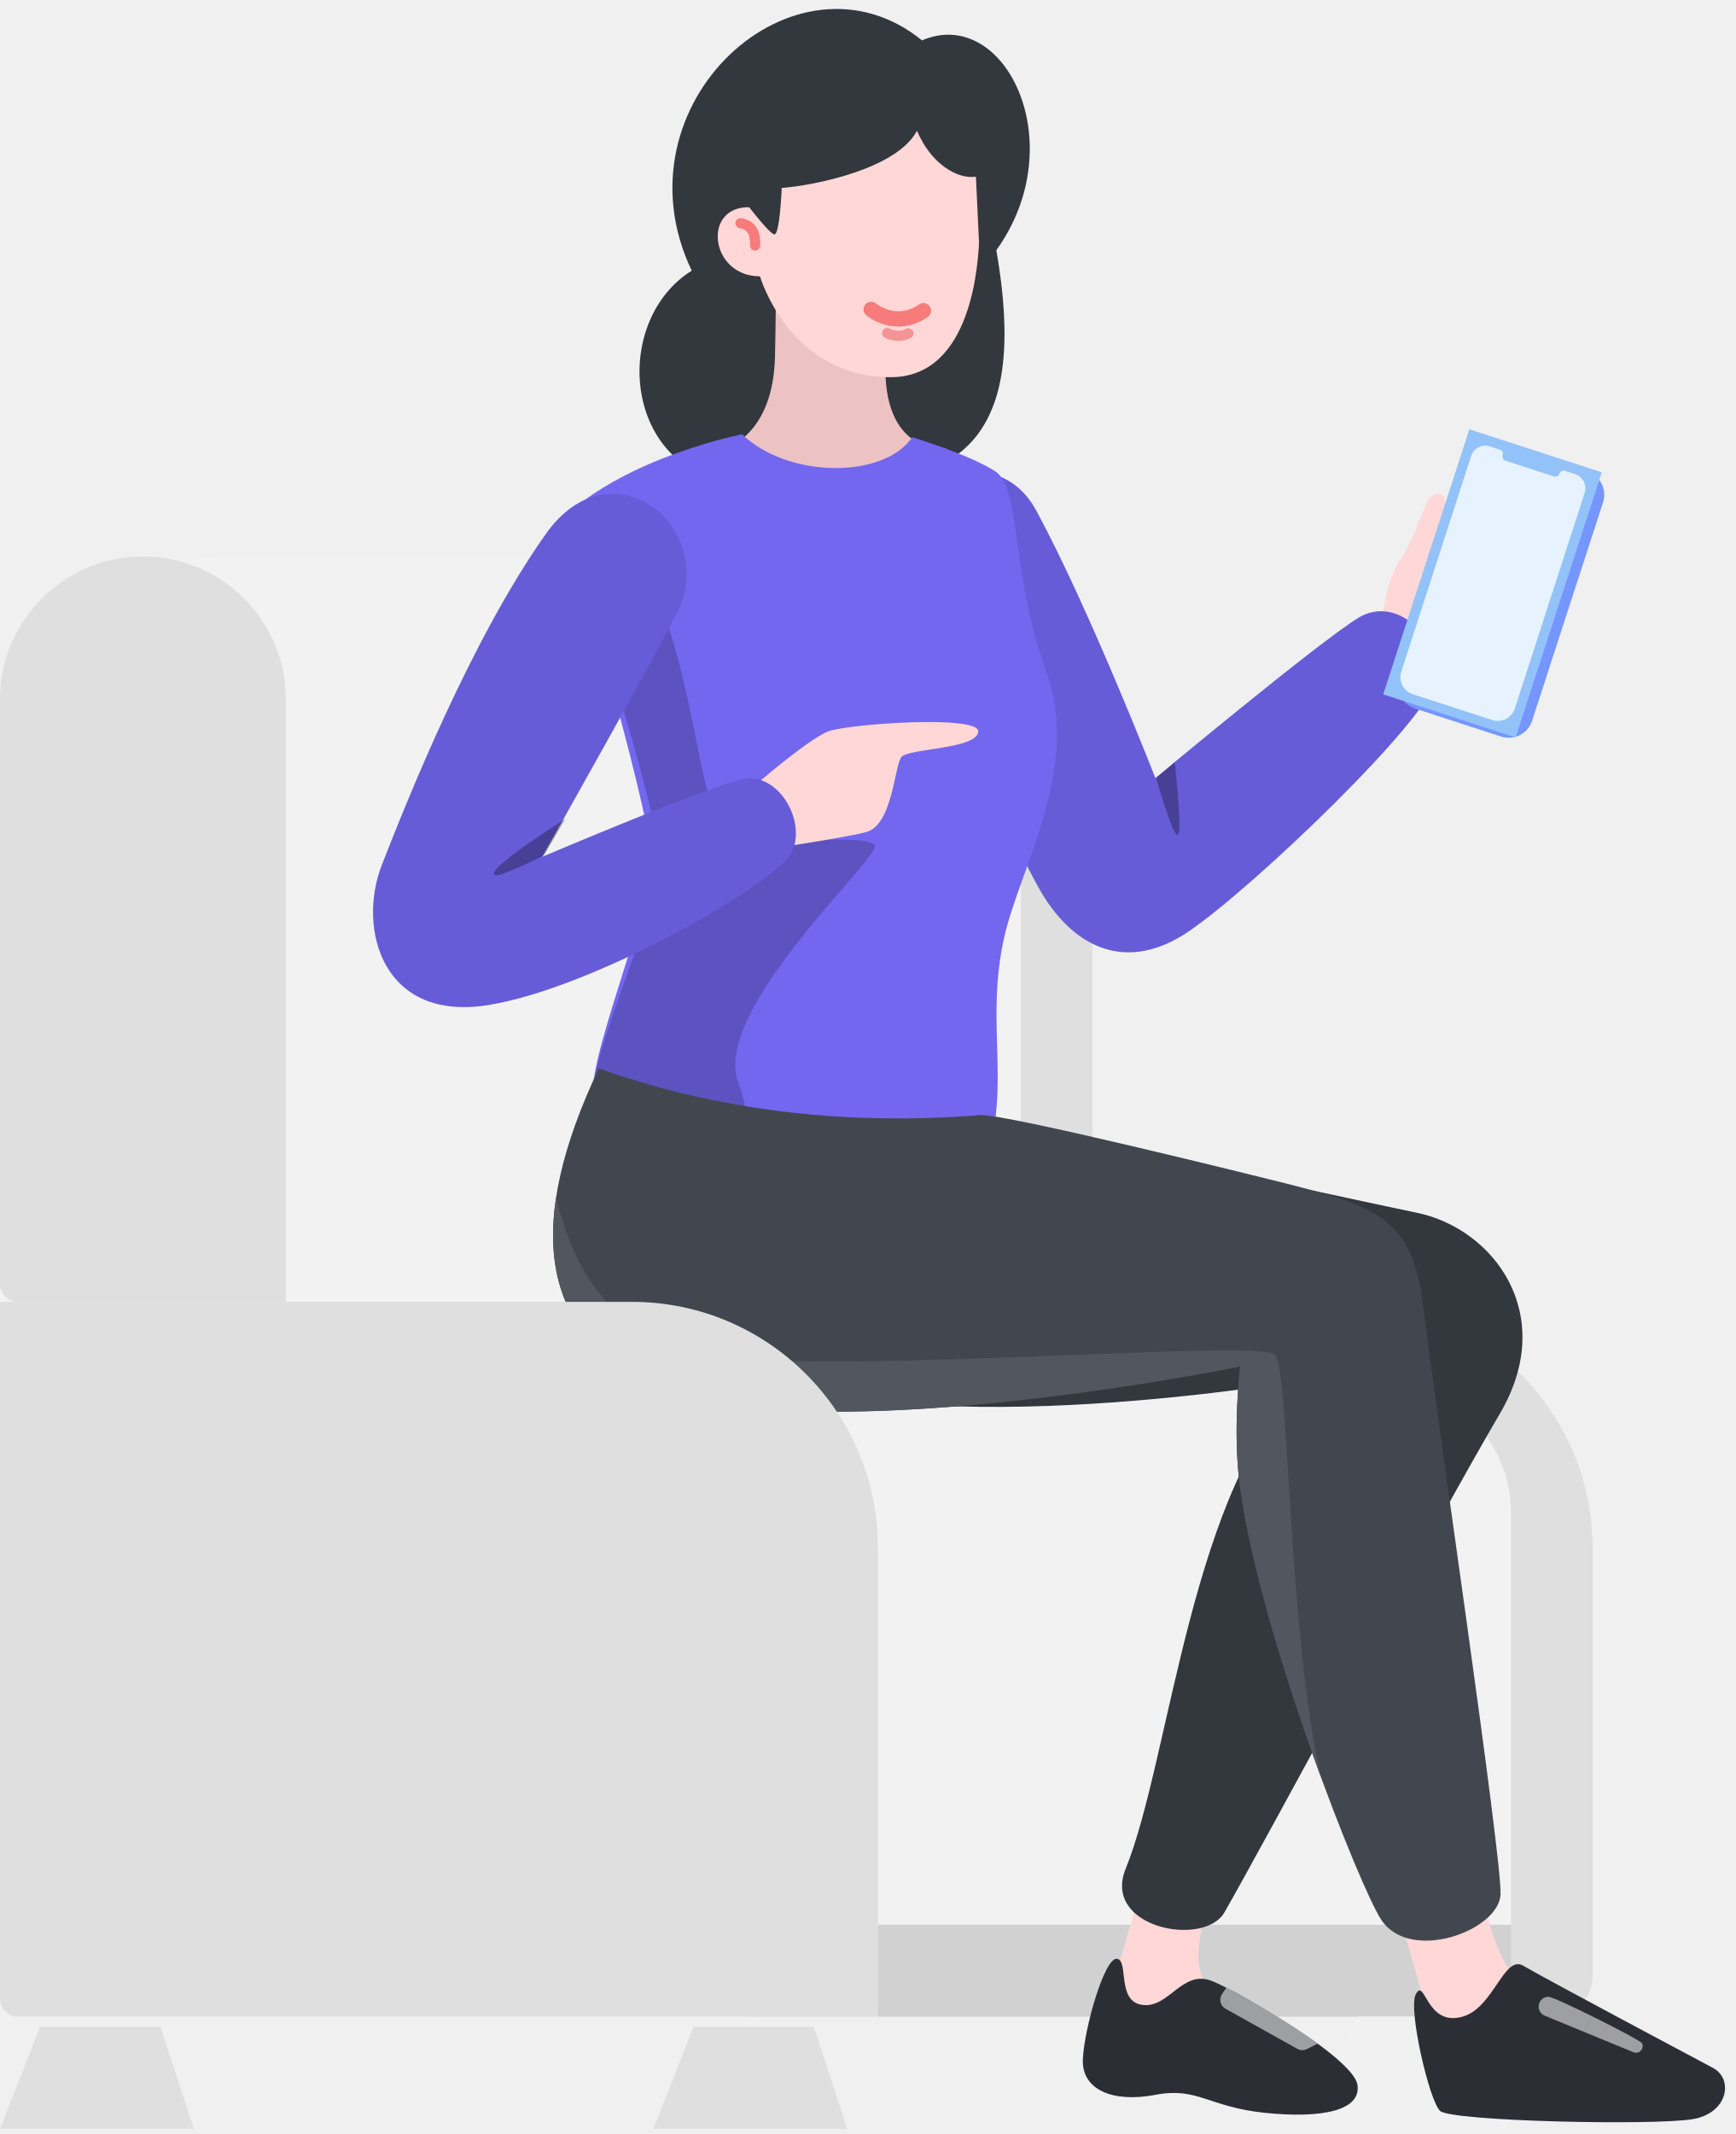
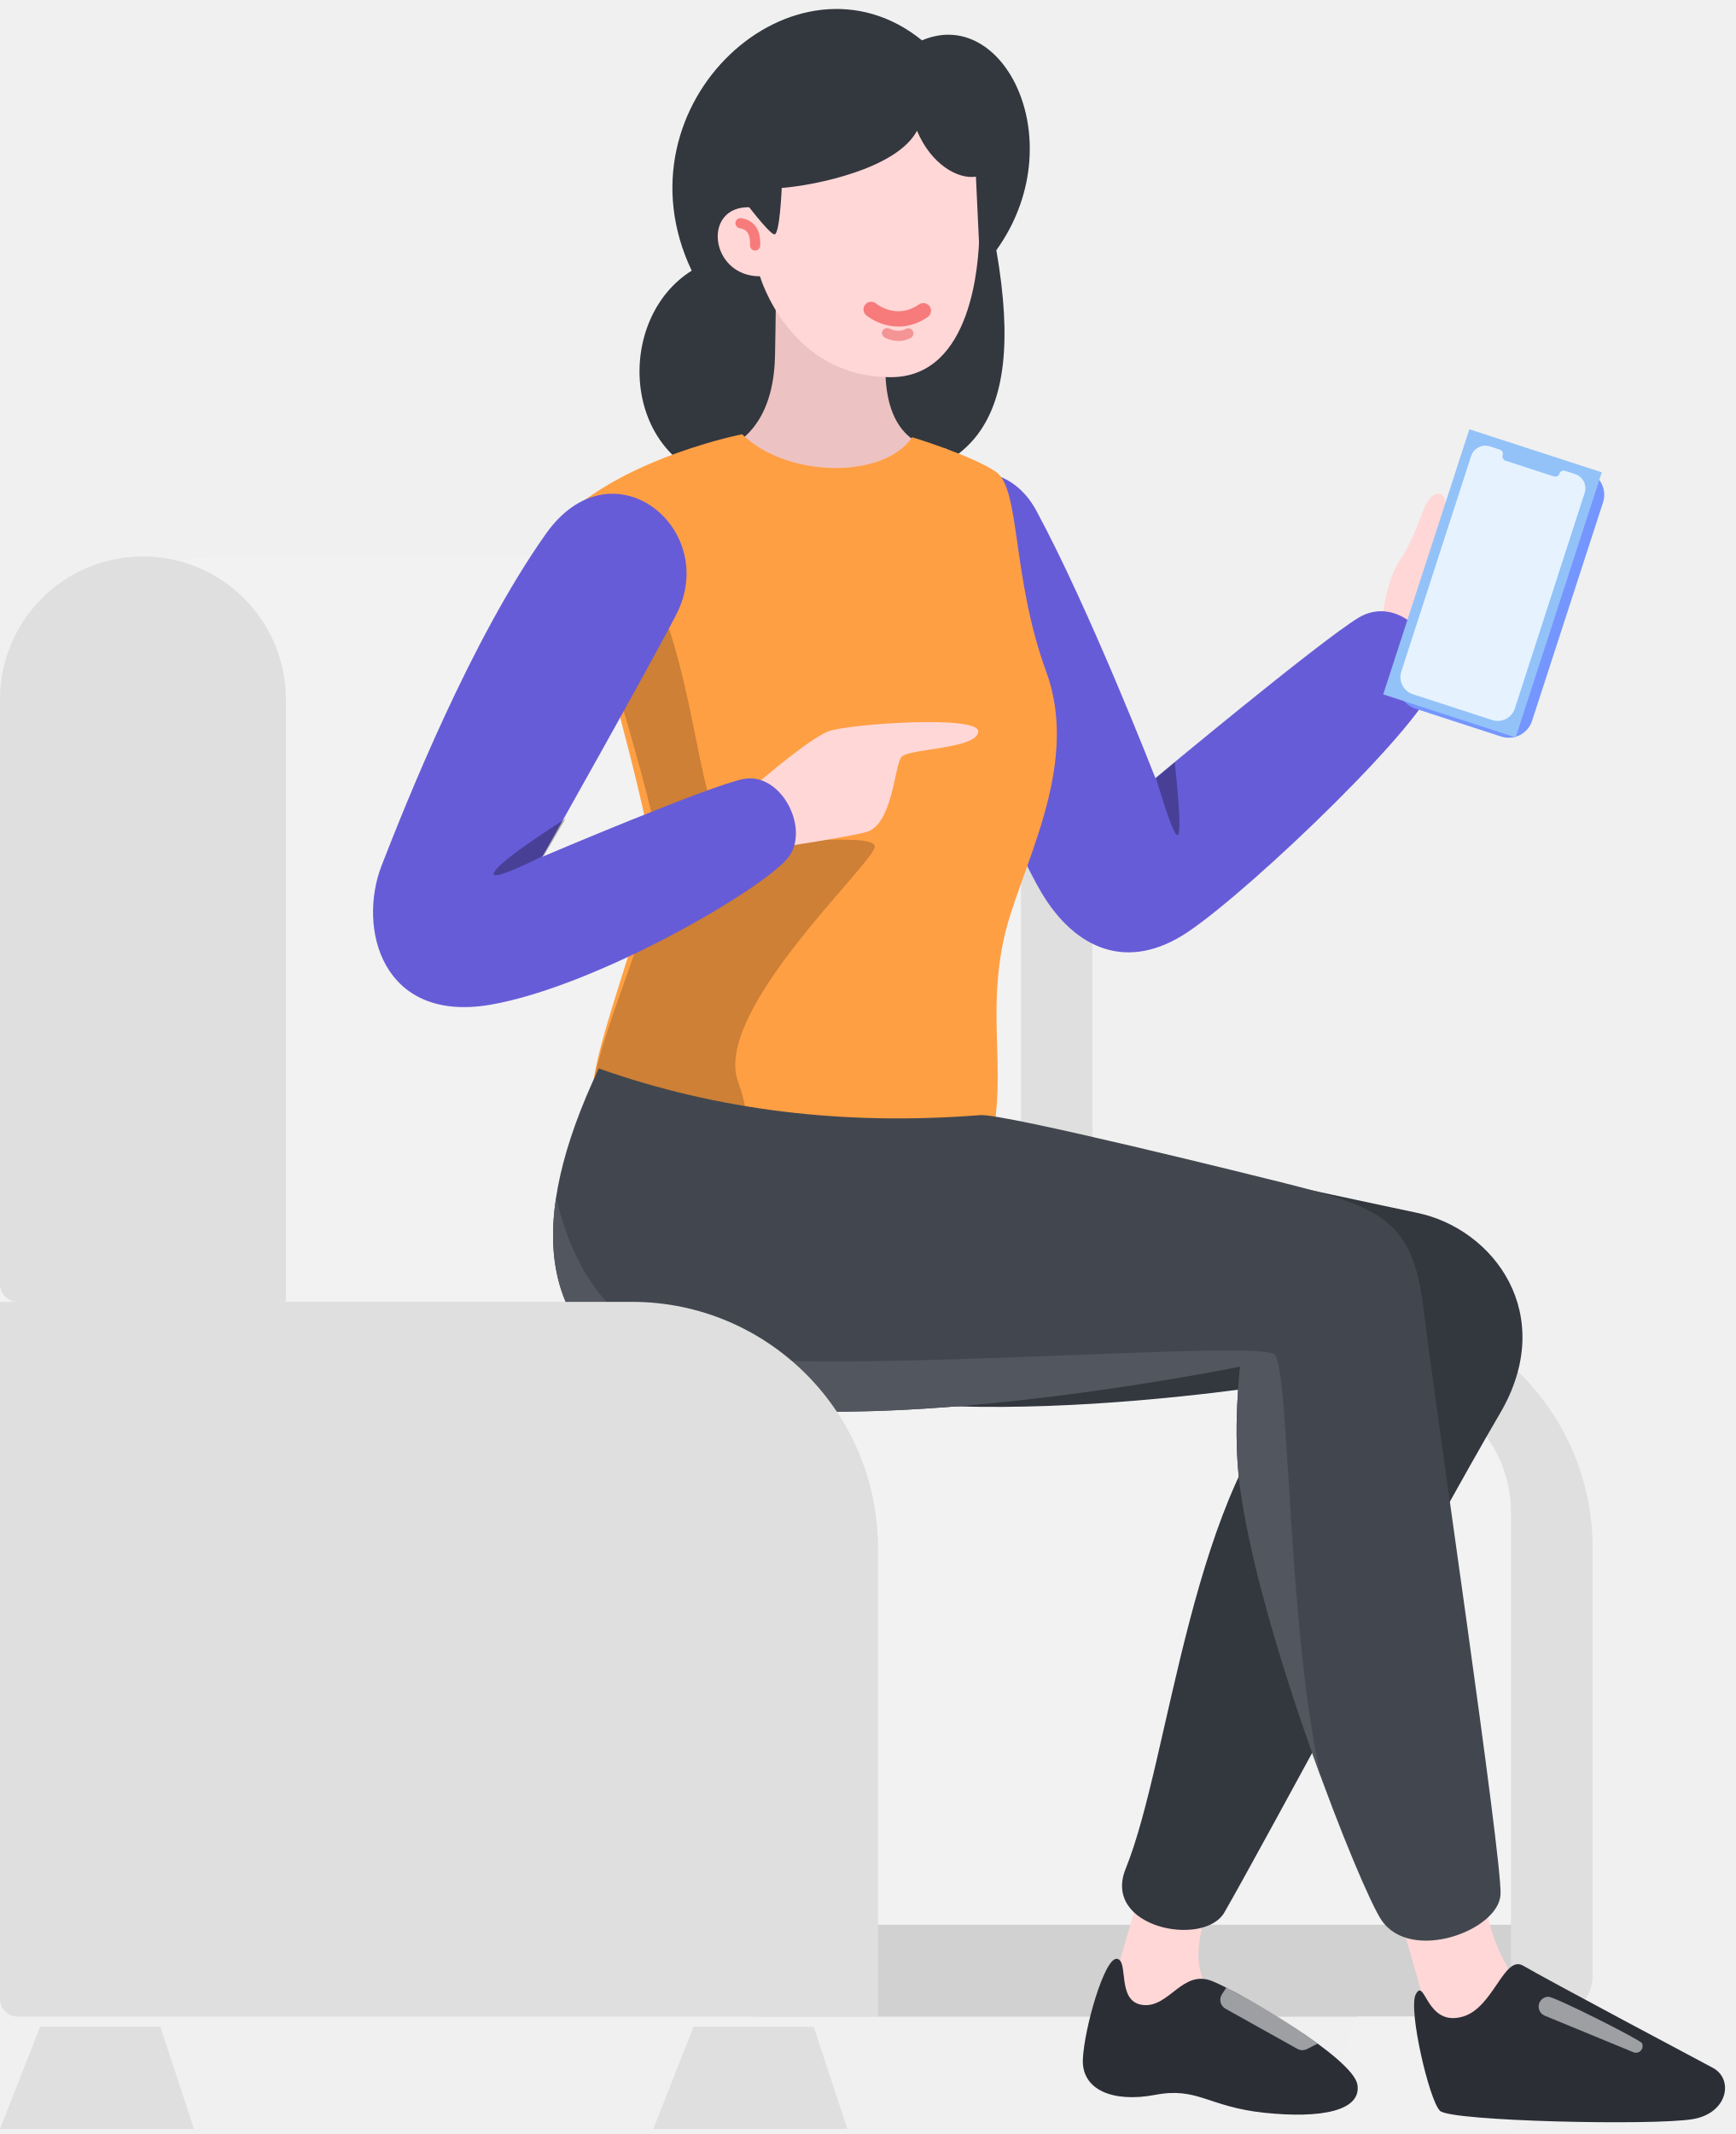
<svg xmlns="http://www.w3.org/2000/svg" width="170px" height="209px" viewBox="0 0 170 209" version="1.1">
  <g id="📝-Pages-New" stroke="none" stroke-width="1" fill="none" fill-rule="evenodd">
    <g id="FAQ" transform="translate(-336, -817)">
      <g id="Illustration" transform="translate(421, 921.5) scale(-1, 1) translate(-421, -921.5) translate(336, 817)">
        <path d="M38.111,127.5 L100,127.5 L100,127.5 L100,193.5 C100,195.709 98.209,197.5 96,197.5 L18,197.5 C15.791,197.5 14,195.709 14,193.5 L14,151.611 C14,138.295 24.795,127.5 38.111,127.5 Z" id="Rectangle" fill="#DFDFDF" />
        <polygon id="Rectangle" fill="#D1D1D1" points="22 188.5 84 188.5 84 197.5 22 197.5" />
        <polygon id="Path" fill="#DFDFDF" points="102.07 198.5 106 208.5 87 208.5 90.293 198.5" />
        <polygon id="Path" fill="#F1F1F1" points="37.07 197.5 41 208.5 22 208.5 25.293 197.5" />
        <polygon id="Path" fill="#DFDFDF" points="166.07 198.5 170 208.5 151 208.5 154.293 198.5" />
        <path d="M86.58,54.796 L100,54.5 L100,54.5 L100,134.5 L63,134.5 L63,78.901 C63,65.792 73.474,55.084 86.58,54.796 Z" id="Rectangle" fill="#DFDFDF" />
        <path d="M94.111,54.5 L148.16,54.5 C160.222,54.5 170,64.278 170,76.34 L170,133.753 C170,134.718 169.218,135.5 168.253,135.5 L70,135.5 L70,135.5 L70,78.611 C70,65.295 80.795,54.5 94.111,54.5 Z" id="Rectangle" fill="#F2F2F2" />
        <path d="M156,54.5 C163.732,54.5 170,60.768 170,68.5 L170,125.753 C170,126.718 169.218,127.5 168.253,127.5 L142,127.5 L142,127.5 L142,68.5 C142,60.768 148.268,54.5 156,54.5 Z" id="Rectangle" fill="#DFDFDF" />
        <path d="M34.6,135.5 L96,135.5 L96,135.5 L96,188.5 L22,188.5 L22,148.1 C22,141.141 27.641,135.5 34.6,135.5 Z" id="Rectangle" fill="#F2F2F2" />
        <g id="Wom1.4" transform="translate(67, 104.5) scale(-1, 1) translate(-67, -104.5) translate(0, 0.5)">
          <g id="Head" transform="translate(26.64127, 0.378756)">
            <path d="M8.147,46.319 C-1.785,44.004 -2.439,30.361 5.112,25.629 C-2.676,9.292 15.333,-6.928 27.669,3.075 C35.756,-0.389 42.476,13.129 34.951,23.628 C38.106,41.654 31.685,46.314 20.109,46.512 L8.147,46.319 Z" id="Path" fill="#33373E" />
            <path d="M8.271,43.06 C8.271,43.06 13.102,41.925 13.27,34.003 C13.437,26.08 13.32,23.376 13.32,23.376 L23.962,23.184 C23.962,23.184 24.078,32.013 24.08,35.207 C24.084,43.785 30.057,43.06 30.057,43.06 C30.057,43.06 28.815,50.016 19.172,50.558 C11.642,50.983 8.271,43.06 8.271,43.06 Z" id="Path" fill="#EDC2C2" />
            <path d="M10.839,19.42 C6.091,19.236 6.866,26.191 11.797,26.182 C11.797,26.182 14.662,36.062 24.607,36.062 C32.684,36.062 33.209,24.546 33.282,22.249 C33.361,19.8 33.371,11.753 33.371,11.753 L10.654,11.742 L10.839,19.42 Z" id="Path" fill="#FFD7D7" />
            <path d="M22.866,28.633 C22.866,28.633 24.498,31.274 27.688,30.334" id="Path" stroke="#F77B7B" stroke-width="1.5" stroke-linecap="round" transform="translate(25.27694, 29.58442) rotate(-18) translate(-25.27694, -29.58442) " />
            <path d="M24.249,31.785 C24.998,32.099 25.708,32.099 26.329,31.738" id="Path" stroke="#F49494" stroke-linecap="round" transform="translate(25.28918, 31.87678) rotate(2) translate(-25.28918, -31.87678) " />
            <path d="M11.057,23.277 C11.356,22.201 11.224,21.261 10.156,20.832" id="Path-8" stroke="#F77B7B" stroke-linecap="round" transform="translate(10.6761, 22.05471) rotate(-13) translate(-10.6761, -22.05471) " />
            <path d="M10.088,18.56 C10.088,18.56 12.69,22.055 13.217,22.073 C13.744,22.092 13.929,17.529 13.929,17.529 C17.121,17.285 25.199,15.675 27.18,11.924 C28.564,15.234 31.212,16.703 32.951,16.421 L33.281,23.452 L34.093,9.317 L9.451,9.317 L10.088,18.56 Z" id="Path" fill="#33373E" />
          </g>
          <g id="LLeg" transform="translate(30.04037, 107.25)">
            <path d="M53.497,75.9 C53.497,75.9 49.238,84.508 52.729,87.221 C56.226,89.934 65.463,95.019 65.463,95.019 L40.992,93.48 L46.431,74.705 L53.497,75.9 Z" id="Path" fill="#FFD7D7" />
            <path d="M43.359,84.092 C44.567,84.233 43.277,88.302 45.892,88.612 C48.501,88.921 49.769,85.066 52.731,86.288 C55.692,87.51 66.492,93.828 66.917,96.411 C67.347,98.994 63.324,99.754 57.805,99.17 C52.287,98.587 51.27,96.623 47.128,97.414 C42.99,98.205 39.891,96.944 40.027,93.919 C40.164,90.894 42.151,83.951 43.359,84.092 Z" id="Path" fill="#2B2E35" />
            <path d="M54.081,86.915 L53.655,87.554 C53.349,88.014 53.473,88.635 53.933,88.941 C53.954,88.956 53.977,88.969 54,88.982 L61.038,92.913 C61.329,93.075 61.681,93.082 61.978,92.931 L63.023,92.401 L63.023,92.401 C61.243,91.111 59.788,90.141 58.18,89.189 C56.945,88.459 55.578,87.706 54.081,86.915 Z" id="Path-14" fill-opacity="0.541" fill="#FFFFFF" />
            <path d="M16.635,0.026 C24.043,0.357 65.276,9.483 72.767,11.034 C80.258,12.584 86.591,20.974 80.879,30.689 C74.463,41.595 57.909,72.567 53.889,79.549 C51.9,83.005 41.864,81.067 44.221,75.267 C48.616,64.455 50.657,37.292 61.861,27.388 C61.861,27.388 24.181,33.951 7.905,26.434 C-3.924,20.969 -1.248,-0.775 16.635,0.026 Z" id="Path" fill="#33373E" />
          </g>
          <g id="LArm" transform="translate(52.38391, 45.76)">
            <path d="M46.782,17.675 C46.782,17.675 46.699,11.643 48.807,8.49 C50.916,5.338 50.999,1.989 52.595,2.099 C54.191,2.208 52.611,9.992 52.611,9.992 C52.611,9.992 54.636,9.218 56.09,8.239 C57.545,7.26 61.955,2.432 62.986,3.288 C64.734,4.745 61.919,12.967 60.386,14.61 C58.848,16.255 50.445,21.661 50.445,21.661 L46.782,17.675 Z" id="Path" fill="#FFD7D7" />
            <path d="M1.256,14.061 C4.702,22.06 11.012,36.754 13.613,41.138 C16.873,46.628 22.014,49.047 28.033,44.973 C34.357,40.693 51.771,23.999 52.282,20.217 C52.788,16.435 48.526,11.898 44.669,14.247 C40.812,16.596 24.787,29.942 24.787,29.942 C24.787,29.942 18.32,13.351 13.117,3.74 C8.611,-4.575 -3.99,1.9 1.256,14.061 Z" id="Path" fill="#675CD7" />
            <path d="M24.854,29.951 C26.012,33.882 26.726,35.733 26.997,35.506 C27.268,35.278 27.164,32.913 26.687,28.41 L24.854,29.951 Z" id="Path" fill-opacity="0.303" fill="#000000" />
          </g>
          <g id="PhoneMini4" transform="translate(110.3976, 56.90821) scale(-1, 1) rotate(-18) translate(-110.3976, -56.90821) translate(102.3976, 42.40821)">
            <g id="Group-3" transform="translate(0, 0)">
              <path d="M2.834,1.009 L11.674,1.009 C12.999,1.009 14.074,2.083 14.074,3.409 L14.074,25.909 C14.074,27.234 12.999,28.309 11.674,28.309 L2.834,28.309 C1.509,28.309 0.434,27.234 0.434,25.909 L0.434,3.409 C0.434,2.083 1.509,1.009 2.834,1.009 Z" id="Rectangle" fill="#7596FF" fill-rule="nonzero" />
              <rect id="Rectangle" fill="#93C2F9" x="1.461" y="0.65" width="13.64" height="27.3" />
              <path d="M3.899,1.625 L4.934,1.625 C5.145,1.625 5.32,1.777 5.356,1.977 L5.363,2.055 C5.363,2.292 5.555,2.484 5.793,2.484 L10.781,2.484 C10.991,2.484 11.167,2.332 11.203,2.132 L11.21,2.055 C11.21,1.817 11.402,1.625 11.639,1.625 L12.669,1.625 C13.433,1.625 14.06,2.214 14.121,2.964 L14.126,3.085 L14.126,3.085 L14.106,25.285 C14.104,26.254 13.319,27.038 12.351,27.04 L4.167,27.04 C3.241,27.041 2.482,26.323 2.418,25.412 L2.413,25.287 C2.413,25.286 2.413,25.285 2.415,25.285 L2.434,3.09 C2.435,2.281 3.091,1.625 3.899,1.625 Z" id="Rectangle" fill="#E6F3FF" fill-rule="nonzero" />
            </g>
          </g>
          <g id="Body" transform="translate(19.19922, 42.03301)">
-             <path d="M0,8.15 C0,8.15 8.305,35.978 8.551,41.246 C8.797,46.514 1.758,61.997 2.957,65.911 C5.72,74.954 40.995,78.848 42.343,66.682 C42.971,61.009 41.663,55.917 43.17,49.231 C44.672,42.546 50.709,32.612 47.285,23.271 C43.861,13.931 44.778,5.29 42.329,3.657 C39.88,2.024 34.156,0.289 34.156,0.289 C31.372,4.389 21.973,4.329 17.489,-4.61852778e-14 C17.489,-4.61852778e-14 6.348,2.163 0,8.15 Z" id="Path" fill="#7367F0" />
+             <path d="M0,8.15 C0,8.15 8.305,35.978 8.551,41.246 C8.797,46.514 1.758,61.997 2.957,65.911 C5.72,74.954 40.995,78.848 42.343,66.682 C42.971,61.009 41.663,55.917 43.17,49.231 C44.672,42.546 50.709,32.612 47.285,23.271 C43.861,13.931 44.778,5.29 42.329,3.657 C39.88,2.024 34.156,0.289 34.156,0.289 C31.372,4.389 21.973,4.329 17.489,-4.61852778e-14 C17.489,-4.61852778e-14 6.348,2.163 0,8.15 Z" id="Path" fill="#ff9f43" />
            <path d="M7.442,12.657 C12.978,21.448 12.961,36.755 15.934,38.76 C18.907,40.764 30.479,38.797 30.479,40.385 C30.479,41.972 14.488,56.522 17.113,63.477 C18.487,67.119 18.115,70.377 15.994,73.251 L15.302,73.1 C9.002,71.675 3.936,69.117 2.957,65.911 C1.758,61.997 9.609,46.514 9.363,41.246 C9.154,36.774 2.553,16.046 0.563,9.882 C2.183,7.021 4.476,7.946 7.442,12.657 Z" id="Path" fill-opacity="0.199" fill="#000000" />
          </g>
          <g id="RArm" transform="translate(0, 47.85625)">
            <path d="M36.081,30.158 C36.081,30.158 43.076,23.962 45.217,23.243 C47.359,22.524 59.9,21.661 59.821,23.285 C59.731,25.026 52.995,24.926 52.297,25.782 C51.599,26.638 51.44,32.491 48.802,33.148 C46.169,33.805 38.275,34.938 38.275,34.938 L36.081,30.158 Z" id="Path" fill="#FFD7D7" />
            <path d="M17.471,3.926 C10.102,14.334 3.81,30.189 1.395,36.371 C-1.021,42.552 1.416,51.876 12.036,50.045 C22.637,48.22 39.504,38.3 41.37,35.406 C43.237,32.513 40.401,27.247 36.831,27.937 C33.523,28.574 17.116,35.556 17.116,35.556 C17.116,35.556 27.672,16.832 30.249,11.813 C34.554,3.431 23.963,-5.246 17.471,3.926 Z" id="Path" fill="#675CD7" />
            <path d="M17.283,35.428 C13.598,37.26 11.98,37.792 12.429,37.024 C12.879,36.255 15.2,34.521 19.393,31.821 L17.283,35.428 Z" id="Path" fill-opacity="0.303" fill="#000000" />
          </g>
          <g id="RLeg" transform="translate(17.86184, 104)">
            <path d="M91.408,79.495 C91.408,79.495 91.279,89.628 99.622,93.416 C107.96,97.204 113.9,96.976 113.144,99.904 C112.388,102.833 90.686,102.714 88.659,100.424 C86.932,98.476 83.176,80.333 82.141,81.72 L91.408,79.495 Z" id="Path" fill="#FFD7D7" />
            <path d="M84.807,90.837 C85.739,89.036 85.797,94.103 89.472,92.987 C92.454,92.08 93.474,86.893 95.358,88.029 C97.243,89.165 113.83,97.974 113.925,98.027 C115.967,99.128 115.397,102.463 111.947,103.045 C108.114,103.692 88.254,103.257 87.189,102.234 C86.123,101.212 84.06,92.282 84.807,90.837 Z" id="Path" fill="#2B2E35" />
            <path d="M97.812,91.059 C97.812,91.059 97.812,91.059 97.812,91.059 C97.28,91.059 96.849,91.49 96.849,92.022 C96.849,92.412 97.084,92.764 97.445,92.912 L106.135,96.493 C106.468,96.63 106.849,96.471 106.986,96.139 C107.056,95.968 107.051,95.775 106.971,95.609 C106.971,95.609 106.971,95.609 106.971,95.609 C106.809,95.271 98.437,91.059 97.812,91.059 Z" id="Path-14" fill-opacity="0.541" fill="#FFFFFF" />
            <path d="M4.789,0.143 C-2.392,15.318 -0.936,25.511 9.154,30.722 C23.792,38.281 67.612,29.341 67.612,29.341 C67.612,29.341 66.829,35.65 67.612,41.277 C69.657,55.972 79.383,80.456 81.441,83.533 C84.286,87.787 92.955,84.579 93.118,81.036 C93.282,77.494 86.583,32.251 85.565,23.623 C84.552,14.995 81.352,13.742 72.008,11.383 C69.862,10.842 44.476,4.528 42.151,4.712 C28.829,5.766 16.375,4.243 4.789,0.143 Z" id="Path" fill="#42474F" />
            <path d="M16.595,28.373 C31.087,29.998 69.453,26.648 70.994,28.17 C72.465,29.624 72.22,54.905 75.52,69.538 L75.018,68.156 C71.914,59.53 68.692,49.038 67.612,41.277 C66.829,35.65 67.612,29.341 67.612,29.341 L65.845,29.683 C57.515,31.249 22.035,37.374 9.154,30.722 C2.175,27.118 -0.673,21.13 0.61,12.759 C2.819,22.221 8.148,27.426 16.595,28.373 Z" id="Path" fill="#52565E" />
          </g>
        </g>
        <path d="M108.111,127.5 L170,127.5 L170,127.5 L170,195.753 C170,196.718 169.218,197.5 168.253,197.5 L84,197.5 L84,197.5 L84,151.611 C84,138.295 94.795,127.5 108.111,127.5 Z" id="Rectangle" fill="#DFDFDF" />
      </g>
    </g>
  </g>
</svg>
